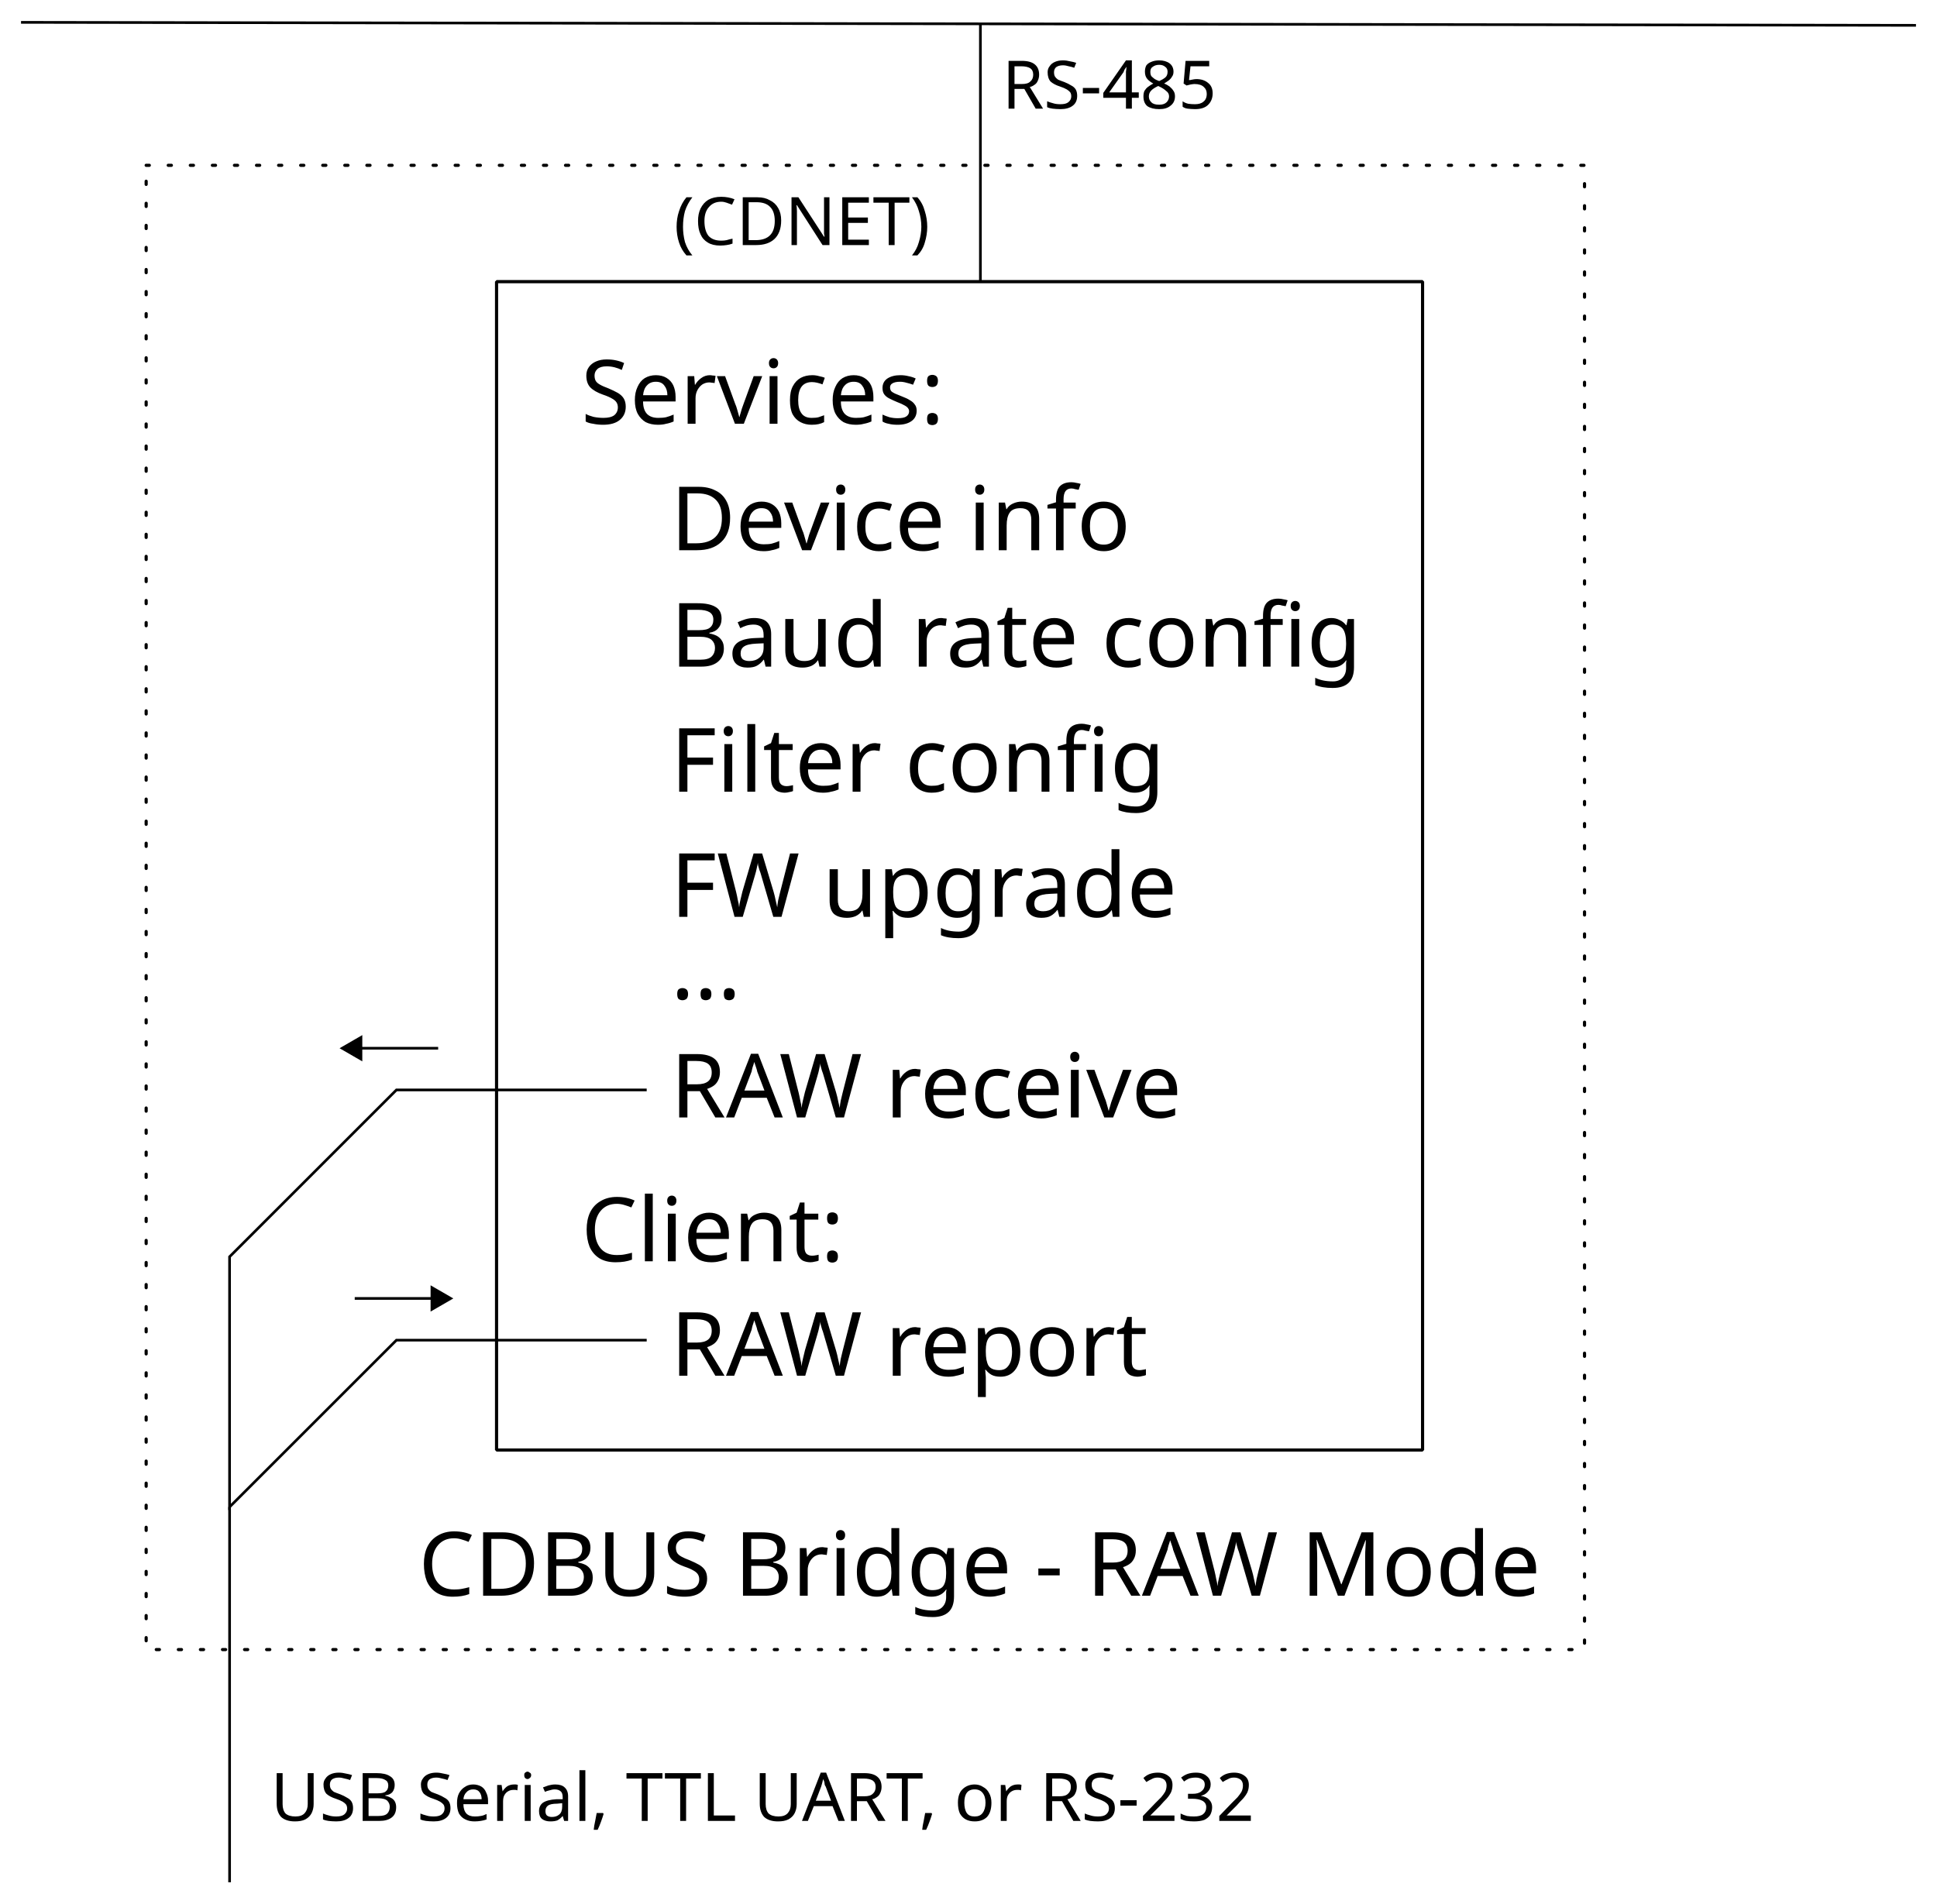
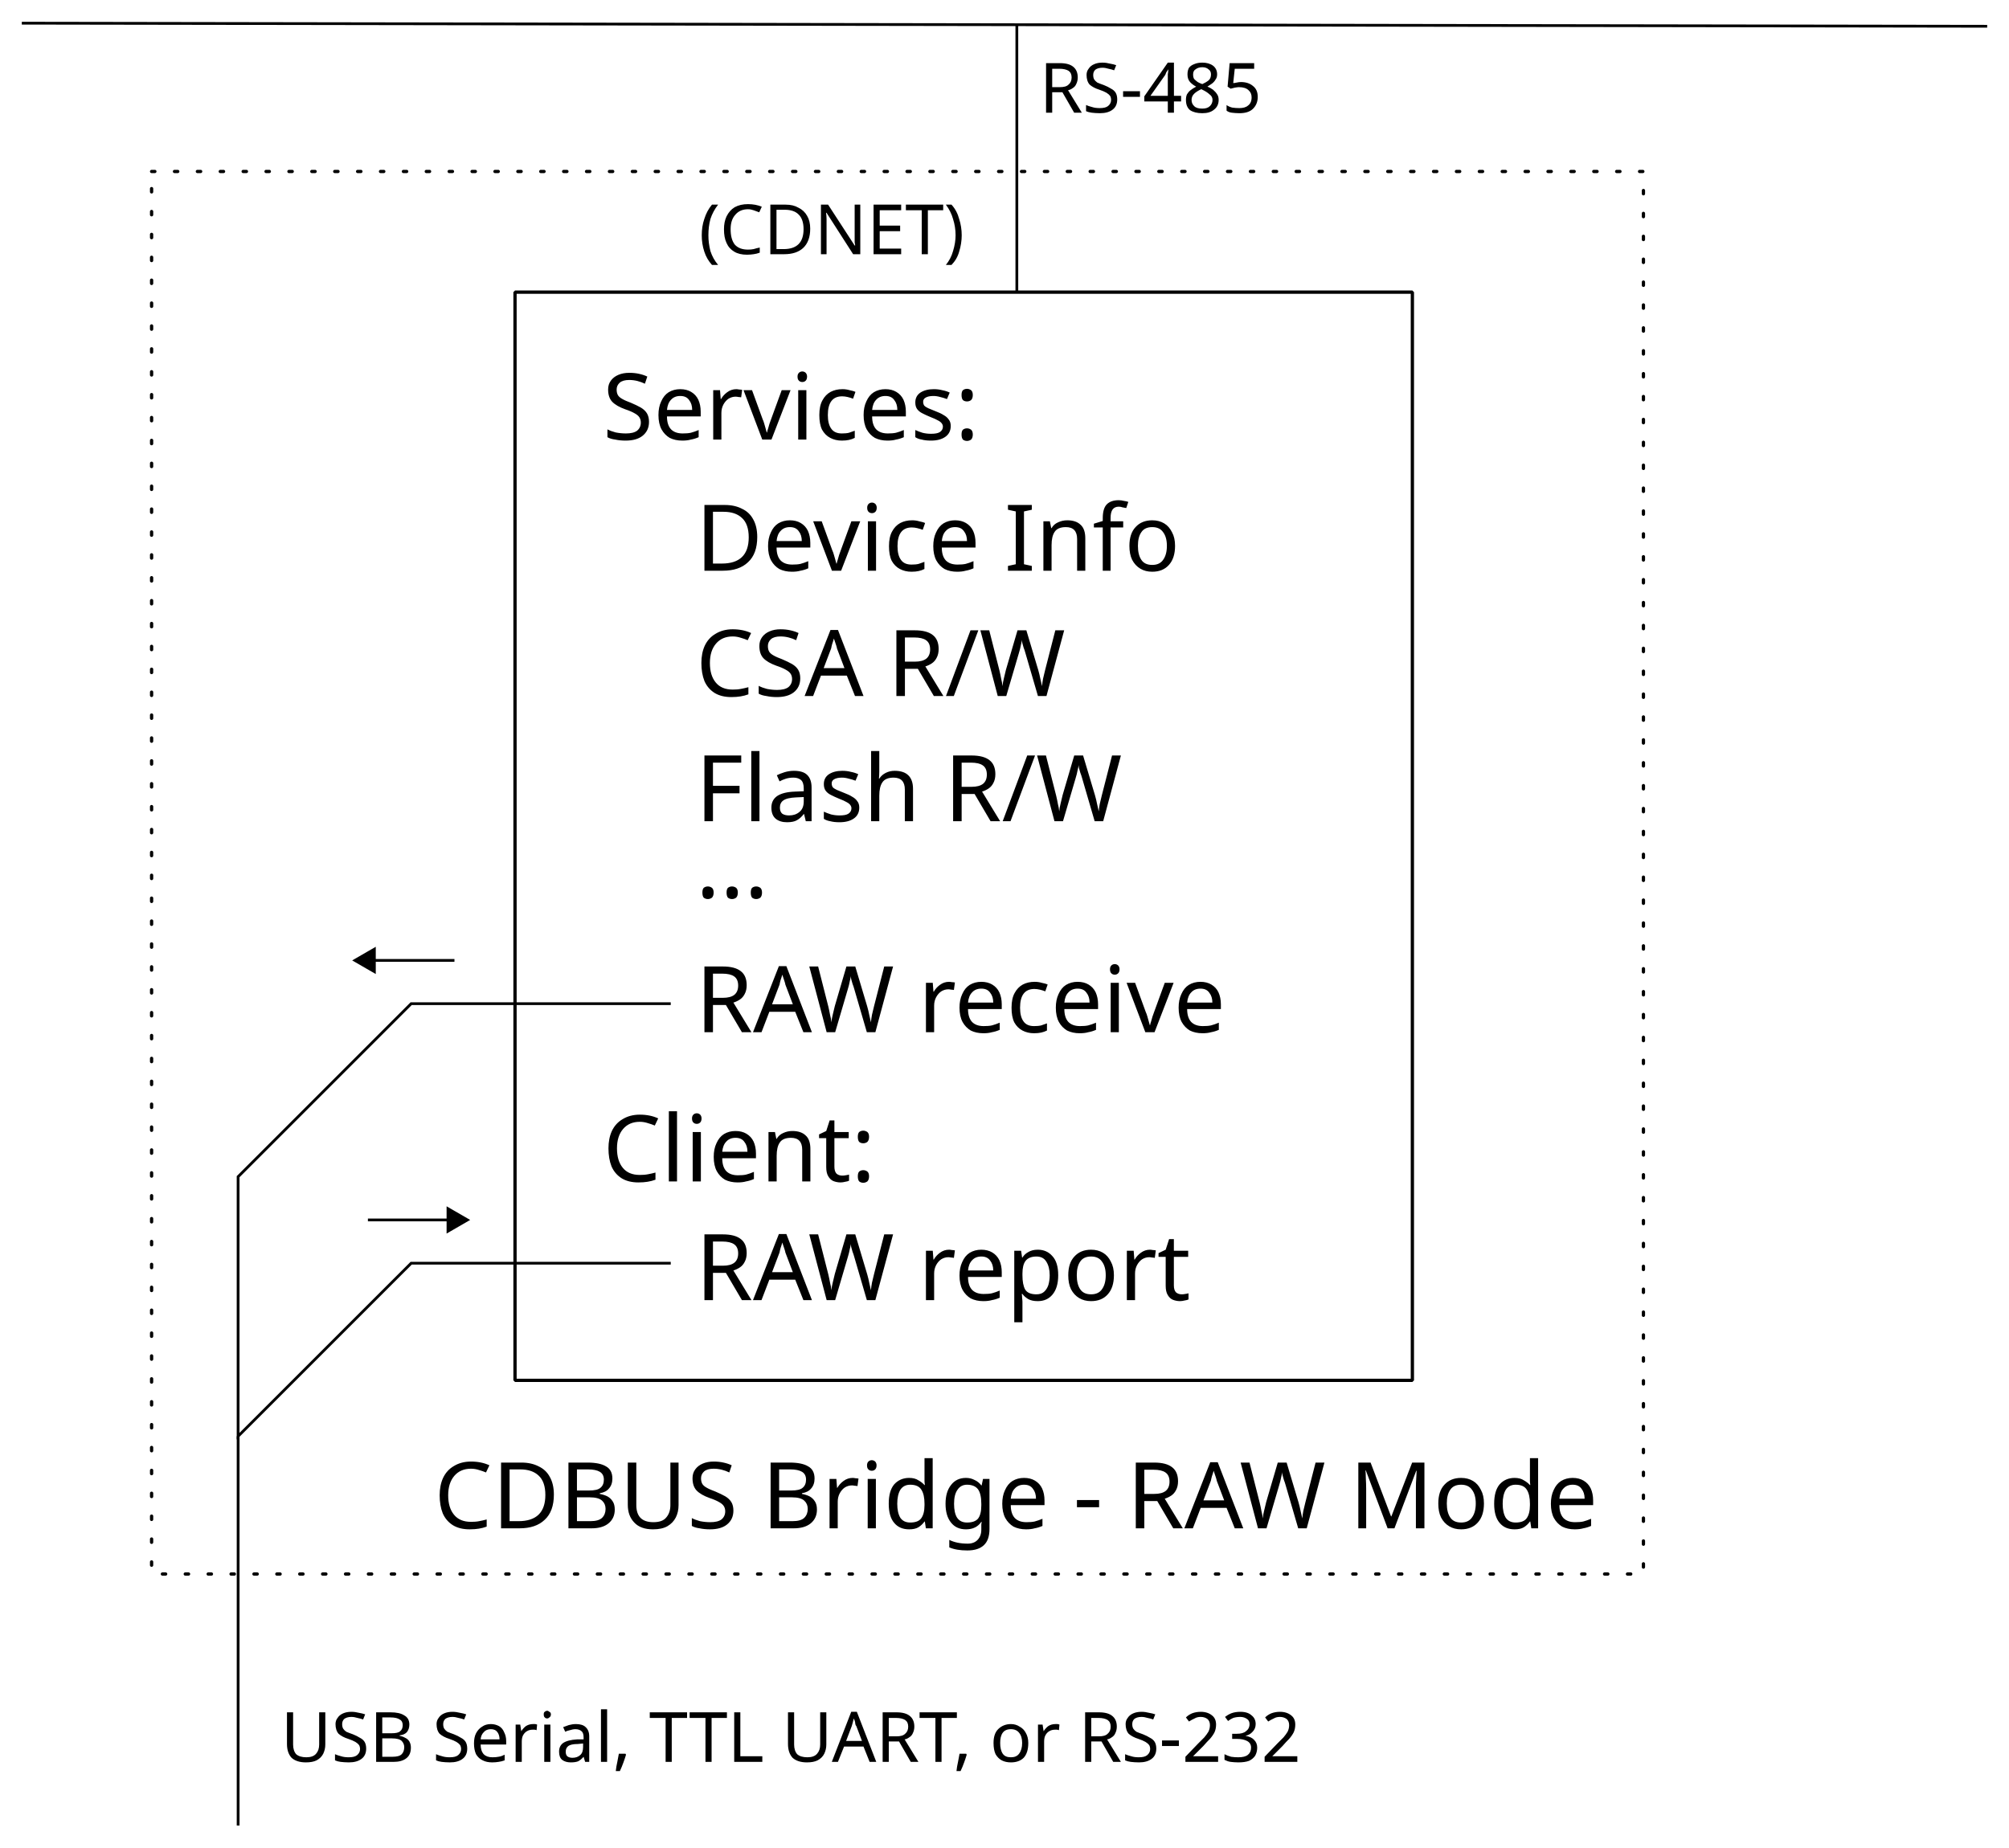
- <svg xmlns="http://www.w3.org/2000/svg" width="92.148mm" height="90.567mm" viewBox="0 0 92.148 90.567" version="1.1" id="svg8">
+ <svg xmlns="http://www.w3.org/2000/svg" id="svg8" version="1.1" viewBox="0 0 92.148 84.746" height="84.746mm" width="92.148mm">
  <defs id="defs2">
-     <marker style="overflow:visible" id="marker1465" refX="0" refY="0" orient="auto">
-       <path transform="scale(0.8)" style="fill:#000000;fill-opacity:1;fill-rule:evenodd;stroke:#000000;stroke-width:1pt;stroke-opacity:1" d="M 5.77,0 -2.88,5 V -5 Z" id="path1463" />
+     <marker orient="auto" refY="0" refX="0" id="marker1465" style="overflow:visible">
+       <path id="path1463" d="M 5.77,0 -2.88,5 V -5 Z" style="fill:#000000;fill-opacity:1;fill-rule:evenodd;stroke:#000000;stroke-width:1pt;stroke-opacity:1" transform="scale(0.8)" />
    </marker>
-     <marker orient="auto" refY="0" refX="0" id="TriangleInL" style="overflow:visible">
-       <path id="path1699" d="M 5.77,0 -2.88,5 V -5 Z" style="fill:#000000;fill-opacity:1;fill-rule:evenodd;stroke:#000000;stroke-width:1pt;stroke-opacity:1" transform="scale(-0.8)" />
+     <marker style="overflow:visible" id="TriangleInL" refX="0" refY="0" orient="auto">
+       <path transform="scale(-0.8)" style="fill:#000000;fill-opacity:1;fill-rule:evenodd;stroke:#000000;stroke-width:1pt;stroke-opacity:1" d="M 5.77,0 -2.88,5 V -5 Z" id="path1699" />
    </marker>
-     <marker orient="auto" refY="0" refX="0" id="Arrow1Mend" style="overflow:visible">
-       <path id="path1575" d="M 0,0 5,-5 -12.5,0 5,5 Z" style="fill:#000000;fill-opacity:1;fill-rule:evenodd;stroke:#000000;stroke-width:1pt;stroke-opacity:1" transform="matrix(-0.4,0,0,-0.4,-4,0)" />
+     <marker style="overflow:visible" id="Arrow1Mend" refX="0" refY="0" orient="auto">
+       <path transform="matrix(-0.4,0,0,-0.4,-4,0)" style="fill:#000000;fill-opacity:1;fill-rule:evenodd;stroke:#000000;stroke-width:1pt;stroke-opacity:1" d="M 0,0 5,-5 -12.5,0 5,5 Z" id="path1575" />
    </marker>
-     <marker orient="auto" refY="0" refX="0" id="Arrow1Mstart" style="overflow:visible">
-       <path id="path1572" d="M 0,0 5,-5 -12.5,0 5,5 Z" style="fill:#000000;fill-opacity:1;fill-rule:evenodd;stroke:#000000;stroke-width:1pt;stroke-opacity:1" transform="matrix(0.4,0,0,0.4,4,0)" />
+     <marker style="overflow:visible" id="Arrow1Mstart" refX="0" refY="0" orient="auto">
+       <path transform="matrix(0.4,0,0,0.4,4,0)" style="fill:#000000;fill-opacity:1;fill-rule:evenodd;stroke:#000000;stroke-width:1pt;stroke-opacity:1" d="M 0,0 5,-5 -12.5,0 5,5 Z" id="path1572" />
    </marker>
-     <marker orient="auto" refY="0" refX="0" id="TriangleInL-8" style="overflow:visible">
-       <path id="path1699-1" d="M 5.77,0 -2.88,5 V -5 Z" style="fill:#000000;fill-opacity:1;fill-rule:evenodd;stroke:#000000;stroke-width:1pt;stroke-opacity:1" transform="scale(-0.8)" />
+     <marker style="overflow:visible" id="TriangleInL-8" refX="0" refY="0" orient="auto">
+       <path transform="scale(-0.8)" style="fill:#000000;fill-opacity:1;fill-rule:evenodd;stroke:#000000;stroke-width:1pt;stroke-opacity:1" d="M 5.77,0 -2.88,5 V -5 Z" id="path1699-1" />
    </marker>
-     <marker orient="auto" refY="0" refX="0" id="TriangleOutL-0" style="overflow:visible">
-       <path id="path1708-3" d="M 5.77,0 -2.88,5 V -5 Z" style="fill:#000000;fill-opacity:1;fill-rule:evenodd;stroke:#000000;stroke-width:1pt;stroke-opacity:1" transform="scale(0.8)" />
+     <marker style="overflow:visible" id="TriangleOutL-0" refX="0" refY="0" orient="auto">
+       <path transform="scale(0.8)" style="fill:#000000;fill-opacity:1;fill-rule:evenodd;stroke:#000000;stroke-width:1pt;stroke-opacity:1" d="M 5.77,0 -2.88,5 V -5 Z" id="path1708-3" />
    </marker>
-     <marker orient="auto" refY="0" refX="0" id="TriangleInL-4" style="overflow:visible">
-       <path id="path1699-4" d="M 5.77,0 -2.88,5 V -5 Z" style="fill:#000000;fill-opacity:1;fill-rule:evenodd;stroke:#000000;stroke-width:1pt;stroke-opacity:1" transform="scale(-0.8)" />
+     <marker style="overflow:visible" id="TriangleInL-4" refX="0" refY="0" orient="auto">
+       <path transform="scale(-0.8)" style="fill:#000000;fill-opacity:1;fill-rule:evenodd;stroke:#000000;stroke-width:1pt;stroke-opacity:1" d="M 5.77,0 -2.88,5 V -5 Z" id="path1699-4" />
    </marker>
-     <marker orient="auto" refY="0" refX="0" id="TriangleOutL-4" style="overflow:visible">
-       <path id="path1708-4" d="M 5.77,0 -2.88,5 V -5 Z" style="fill:#000000;fill-opacity:1;fill-rule:evenodd;stroke:#000000;stroke-width:1pt;stroke-opacity:1" transform="scale(0.8)" />
+     <marker style="overflow:visible" id="TriangleOutL-4" refX="0" refY="0" orient="auto">
+       <path transform="scale(0.8)" style="fill:#000000;fill-opacity:1;fill-rule:evenodd;stroke:#000000;stroke-width:1pt;stroke-opacity:1" d="M 5.77,0 -2.88,5 V -5 Z" id="path1708-4" />
    </marker>
-     <marker orient="auto" refY="0" refX="0" id="TriangleInL-1" style="overflow:visible">
-       <path id="path1699-7" d="M 5.77,0 -2.88,5 V -5 Z" style="fill:#000000;fill-opacity:1;fill-rule:evenodd;stroke:#000000;stroke-width:1pt;stroke-opacity:1" transform="scale(-0.8)" />
+     <marker style="overflow:visible" id="TriangleInL-1" refX="0" refY="0" orient="auto">
+       <path transform="scale(-0.8)" style="fill:#000000;fill-opacity:1;fill-rule:evenodd;stroke:#000000;stroke-width:1pt;stroke-opacity:1" d="M 5.77,0 -2.88,5 V -5 Z" id="path1699-7" />
    </marker>
-     <marker orient="auto" refY="0" refX="0" id="TriangleOutL-5" style="overflow:visible">
-       <path id="path1708-9" d="M 5.77,0 -2.88,5 V -5 Z" style="fill:#000000;fill-opacity:1;fill-rule:evenodd;stroke:#000000;stroke-width:1pt;stroke-opacity:1" transform="scale(0.8)" />
+     <marker style="overflow:visible" id="TriangleOutL-5" refX="0" refY="0" orient="auto">
+       <path transform="scale(0.8)" style="fill:#000000;fill-opacity:1;fill-rule:evenodd;stroke:#000000;stroke-width:1pt;stroke-opacity:1" d="M 5.77,0 -2.88,5 V -5 Z" id="path1708-9" />
    </marker>
-     <marker orient="auto" refY="0" refX="0" id="TriangleInL-2" style="overflow:visible">
-       <path id="path1699-17" d="M 5.77,0 -2.88,5 V -5 Z" style="fill:#000000;fill-opacity:1;fill-rule:evenodd;stroke:#000000;stroke-width:1pt;stroke-opacity:1" transform="scale(-0.8)" />
+     <marker style="overflow:visible" id="TriangleInL-2" refX="0" refY="0" orient="auto">
+       <path transform="scale(-0.8)" style="fill:#000000;fill-opacity:1;fill-rule:evenodd;stroke:#000000;stroke-width:1pt;stroke-opacity:1" d="M 5.77,0 -2.88,5 V -5 Z" id="path1699-17" />
    </marker>
-     <marker orient="auto" refY="0" refX="0" id="TriangleOutL-8" style="overflow:visible">
-       <path id="path1708-5" d="M 5.77,0 -2.88,5 V -5 Z" style="fill:#000000;fill-opacity:1;fill-rule:evenodd;stroke:#000000;stroke-width:1pt;stroke-opacity:1" transform="scale(0.8)" />
+     <marker style="overflow:visible" id="TriangleOutL-8" refX="0" refY="0" orient="auto">
+       <path transform="scale(0.8)" style="fill:#000000;fill-opacity:1;fill-rule:evenodd;stroke:#000000;stroke-width:1pt;stroke-opacity:1" d="M 5.77,0 -2.88,5 V -5 Z" id="path1708-5" />
    </marker>
-     <marker orient="auto" refY="0" refX="0" id="TriangleInL-2-0" style="overflow:visible">
-       <path id="path1699-17-8" d="M 5.77,0 -2.88,5 V -5 Z" style="fill:#000000;fill-opacity:1;fill-rule:evenodd;stroke:#000000;stroke-width:1pt;stroke-opacity:1" transform="scale(-0.8)" />
+     <marker style="overflow:visible" id="TriangleInL-2-0" refX="0" refY="0" orient="auto">
+       <path transform="scale(-0.8)" style="fill:#000000;fill-opacity:1;fill-rule:evenodd;stroke:#000000;stroke-width:1pt;stroke-opacity:1" d="M 5.77,0 -2.88,5 V -5 Z" id="path1699-17-8" />
    </marker>
-     <marker orient="auto" refY="0" refX="0" id="TriangleOutL-8-5" style="overflow:visible">
-       <path id="path1708-5-0" d="M 5.77,0 -2.88,5 V -5 Z" style="fill:#000000;fill-opacity:1;fill-rule:evenodd;stroke:#000000;stroke-width:1pt;stroke-opacity:1" transform="scale(0.8)" />
+     <marker style="overflow:visible" id="TriangleOutL-8-5" refX="0" refY="0" orient="auto">
+       <path transform="scale(0.8)" style="fill:#000000;fill-opacity:1;fill-rule:evenodd;stroke:#000000;stroke-width:1pt;stroke-opacity:1" d="M 5.77,0 -2.88,5 V -5 Z" id="path1708-5-0" />
    </marker>
-     <marker orient="auto" refY="0" refX="0" id="TriangleInL-1-6" style="overflow:visible">
-       <path id="path1699-7-4" d="M 5.77,0 -2.88,5 V -5 Z" style="fill:#000000;fill-opacity:1;fill-rule:evenodd;stroke:#000000;stroke-width:1pt;stroke-opacity:1" transform="scale(-0.8)" />
+     <marker style="overflow:visible" id="TriangleInL-1-6" refX="0" refY="0" orient="auto">
+       <path transform="scale(-0.8)" style="fill:#000000;fill-opacity:1;fill-rule:evenodd;stroke:#000000;stroke-width:1pt;stroke-opacity:1" d="M 5.77,0 -2.88,5 V -5 Z" id="path1699-7-4" />
    </marker>
-     <marker orient="auto" refY="0" refX="0" id="TriangleOutL-5-6" style="overflow:visible">
-       <path id="path1708-9-2" d="M 5.77,0 -2.88,5 V -5 Z" style="fill:#000000;fill-opacity:1;fill-rule:evenodd;stroke:#000000;stroke-width:1pt;stroke-opacity:1" transform="scale(0.8)" />
+     <marker style="overflow:visible" id="TriangleOutL-5-6" refX="0" refY="0" orient="auto">
+       <path transform="scale(0.8)" style="fill:#000000;fill-opacity:1;fill-rule:evenodd;stroke:#000000;stroke-width:1pt;stroke-opacity:1" d="M 5.77,0 -2.88,5 V -5 Z" id="path1708-9-2" />
    </marker>
-     <marker orient="auto" refY="0" refX="0" id="TriangleInL-5" style="overflow:visible">
-       <path id="path1699-8" d="M 5.77,0 -2.88,5 V -5 Z" style="fill:#000000;fill-opacity:1;fill-rule:evenodd;stroke:#000000;stroke-width:1pt;stroke-opacity:1" transform="scale(-0.8)" />
+     <marker style="overflow:visible" id="TriangleInL-5" refX="0" refY="0" orient="auto">
+       <path transform="scale(-0.8)" style="fill:#000000;fill-opacity:1;fill-rule:evenodd;stroke:#000000;stroke-width:1pt;stroke-opacity:1" d="M 5.77,0 -2.88,5 V -5 Z" id="path1699-8" />
    </marker>
-     <marker orient="auto" refY="0" refX="0" id="TriangleOutL-6" style="overflow:visible">
-       <path id="path1708-2" d="M 5.77,0 -2.88,5 V -5 Z" style="fill:#000000;fill-opacity:1;fill-rule:evenodd;stroke:#000000;stroke-width:1pt;stroke-opacity:1" transform="scale(0.8)" />
+     <marker style="overflow:visible" id="TriangleOutL-6" refX="0" refY="0" orient="auto">
+       <path transform="scale(0.8)" style="fill:#000000;fill-opacity:1;fill-rule:evenodd;stroke:#000000;stroke-width:1pt;stroke-opacity:1" d="M 5.77,0 -2.88,5 V -5 Z" id="path1708-2" />
    </marker>
-     <marker orient="auto" refY="0" refX="0" id="TriangleInL-5-3" style="overflow:visible">
-       <path id="path1699-8-9" d="M 5.77,0 -2.88,5 V -5 Z" style="fill:#000000;fill-opacity:1;fill-rule:evenodd;stroke:#000000;stroke-width:1pt;stroke-opacity:1" transform="scale(-0.8)" />
+     <marker style="overflow:visible" id="TriangleInL-5-3" refX="0" refY="0" orient="auto">
+       <path transform="scale(-0.8)" style="fill:#000000;fill-opacity:1;fill-rule:evenodd;stroke:#000000;stroke-width:1pt;stroke-opacity:1" d="M 5.77,0 -2.88,5 V -5 Z" id="path1699-8-9" />
    </marker>
-     <marker orient="auto" refY="0" refX="0" id="TriangleOutL-6-1" style="overflow:visible">
-       <path id="path1708-2-9" d="M 5.77,0 -2.88,5 V -5 Z" style="fill:#000000;fill-opacity:1;fill-rule:evenodd;stroke:#000000;stroke-width:1pt;stroke-opacity:1" transform="scale(0.8)" />
+     <marker style="overflow:visible" id="TriangleOutL-6-1" refX="0" refY="0" orient="auto">
+       <path transform="scale(0.8)" style="fill:#000000;fill-opacity:1;fill-rule:evenodd;stroke:#000000;stroke-width:1pt;stroke-opacity:1" d="M 5.77,0 -2.88,5 V -5 Z" id="path1708-2-9" />
    </marker>
-     <marker orient="auto" refY="0" refX="0" id="TriangleInL-5-9" style="overflow:visible">
-       <path id="path1699-8-3" d="M 5.77,0 -2.88,5 V -5 Z" style="fill:#000000;fill-opacity:1;fill-rule:evenodd;stroke:#000000;stroke-width:1pt;stroke-opacity:1" transform="scale(-0.8)" />
+     <marker style="overflow:visible" id="TriangleInL-5-9" refX="0" refY="0" orient="auto">
+       <path transform="scale(-0.8)" style="fill:#000000;fill-opacity:1;fill-rule:evenodd;stroke:#000000;stroke-width:1pt;stroke-opacity:1" d="M 5.77,0 -2.88,5 V -5 Z" id="path1699-8-3" />
    </marker>
-     <marker orient="auto" refY="0" refX="0" id="TriangleOutL-6-3" style="overflow:visible">
-       <path id="path1708-2-8" d="M 5.77,0 -2.88,5 V -5 Z" style="fill:#000000;fill-opacity:1;fill-rule:evenodd;stroke:#000000;stroke-width:1pt;stroke-opacity:1" transform="scale(0.8)" />
+     <marker style="overflow:visible" id="TriangleOutL-6-3" refX="0" refY="0" orient="auto">
+       <path transform="scale(0.8)" style="fill:#000000;fill-opacity:1;fill-rule:evenodd;stroke:#000000;stroke-width:1pt;stroke-opacity:1" d="M 5.77,0 -2.88,5 V -5 Z" id="path1708-2-8" />
    </marker>
-     <marker orient="auto" refY="0" refX="0" id="TriangleInL-5-0" style="overflow:visible">
-       <path id="path1699-8-0" d="M 5.77,0 -2.88,5 V -5 Z" style="fill:#000000;fill-opacity:1;fill-rule:evenodd;stroke:#000000;stroke-width:1pt;stroke-opacity:1" transform="scale(-0.8)" />
+     <marker style="overflow:visible" id="TriangleInL-5-0" refX="0" refY="0" orient="auto">
+       <path transform="scale(-0.8)" style="fill:#000000;fill-opacity:1;fill-rule:evenodd;stroke:#000000;stroke-width:1pt;stroke-opacity:1" d="M 5.77,0 -2.88,5 V -5 Z" id="path1699-8-0" />
    </marker>
-     <marker orient="auto" refY="0" refX="0" id="TriangleOutL-6-4" style="overflow:visible">
-       <path id="path1708-2-6" d="M 5.77,0 -2.88,5 V -5 Z" style="fill:#000000;fill-opacity:1;fill-rule:evenodd;stroke:#000000;stroke-width:1pt;stroke-opacity:1" transform="scale(0.8)" />
+     <marker style="overflow:visible" id="TriangleOutL-6-4" refX="0" refY="0" orient="auto">
+       <path transform="scale(0.8)" style="fill:#000000;fill-opacity:1;fill-rule:evenodd;stroke:#000000;stroke-width:1pt;stroke-opacity:1" d="M 5.77,0 -2.88,5 V -5 Z" id="path1708-2-6" />
    </marker>
-     <marker orient="auto" refY="0" refX="0" id="TriangleInL-5-8" style="overflow:visible">
-       <path id="path1699-8-7" d="M 5.77,0 -2.88,5 V -5 Z" style="fill:#000000;fill-opacity:1;fill-rule:evenodd;stroke:#000000;stroke-width:1pt;stroke-opacity:1" transform="scale(-0.8)" />
+     <marker style="overflow:visible" id="TriangleInL-5-8" refX="0" refY="0" orient="auto">
+       <path transform="scale(-0.8)" style="fill:#000000;fill-opacity:1;fill-rule:evenodd;stroke:#000000;stroke-width:1pt;stroke-opacity:1" d="M 5.77,0 -2.88,5 V -5 Z" id="path1699-8-7" />
    </marker>
-     <marker orient="auto" refY="0" refX="0" id="TriangleOutL-6-2" style="overflow:visible">
-       <path id="path1708-2-82" d="M 5.77,0 -2.88,5 V -5 Z" style="fill:#000000;fill-opacity:1;fill-rule:evenodd;stroke:#000000;stroke-width:1pt;stroke-opacity:1" transform="scale(0.8)" />
+     <marker style="overflow:visible" id="TriangleOutL-6-2" refX="0" refY="0" orient="auto">
+       <path transform="scale(0.8)" style="fill:#000000;fill-opacity:1;fill-rule:evenodd;stroke:#000000;stroke-width:1pt;stroke-opacity:1" d="M 5.77,0 -2.88,5 V -5 Z" id="path1708-2-82" />
    </marker>
  </defs>
-   <g id="layer1" transform="translate(-136.1107,-53.65489)">
-     <path style="opacity:1;vector-effect:none;fill:none;fill-opacity:1;fill-rule:evenodd;stroke:#000000;stroke-width:0.127;stroke-linecap:butt;stroke-linejoin:miter;stroke-miterlimit:4;stroke-dasharray:none;stroke-dashoffset:0;stroke-opacity:1" d="M 147.033,143.222 V 125.362" id="path1313" />
-     <text xml:space="preserve" style="font-style:normal;font-weight:normal;font-size:4.233px;line-height:125%;font-family:Sans;letter-spacing:0px;word-spacing:0px;fill:#000000;fill-opacity:1;stroke:none;stroke-width:0.397px;stroke-linecap:butt;stroke-linejoin:miter;stroke-opacity:1" x="156.011" y="129.583" id="text846-6-1">
-       <tspan x="156.011" y="129.583" style="stroke-width:0.397px" id="tspan1265">CDBUS Bridge - RAW Mode</tspan>
+   <g transform="translate(-136.1107,-53.65489)" id="layer1">
+     <path id="path1313" d="M 147.033,137.401 V 119.541" style="opacity:1;vector-effect:none;fill:none;fill-opacity:1;fill-rule:evenodd;stroke:#000000;stroke-width:0.127;stroke-linecap:butt;stroke-linejoin:miter;stroke-miterlimit:4;stroke-dasharray:none;stroke-dashoffset:0;stroke-opacity:1" />
+     <text id="text846-6-1" y="123.762" x="156.011" style="font-style:normal;font-weight:normal;font-size:4.233px;line-height:125%;font-family:Sans;letter-spacing:0px;word-spacing:0px;fill:#000000;fill-opacity:1;stroke:none;stroke-width:0.397px;stroke-linecap:butt;stroke-linejoin:miter;stroke-opacity:1" xml:space="preserve">
+       <tspan id="tspan1265" style="stroke-width:0.397px" y="123.762" x="156.011">CDBUS Bridge - RAW Mode</tspan>
    </text>
-     <rect style="opacity:1;fill:none;fill-opacity:1;fill-rule:nonzero;stroke:#000000;stroke-width:0.15;stroke-linecap:round;stroke-linejoin:bevel;stroke-miterlimit:4;stroke-dasharray:0.15, 0.9;stroke-dashoffset:0;stroke-opacity:1;paint-order:normal" id="rect842-7" width="68.427" height="70.627" x="143.064" y="61.521" />
-     <g id="g4188" transform="matrix(1.5,0,0,1.5,102.2697,27.14475)">
-       <text id="text4175" y="75.434" x="31.148" style="font-style:normal;font-weight:normal;font-size:2.822px;line-height:125%;font-family:Sans;letter-spacing:0px;word-spacing:0px;fill:#000000;fill-opacity:1;stroke:none;stroke-width:0.265px;stroke-linecap:butt;stroke-linejoin:miter;stroke-opacity:1" xml:space="preserve">
-         <tspan style="font-size:2.117px;stroke-width:0.265px" y="75.434" x="31.148" id="tspan4173">USB Serial, TTL UART, or RS-232</tspan>
+     <rect y="61.521" x="143.064" height="64.341" width="68.427" id="rect842-7" style="opacity:1;fill:none;fill-opacity:1;fill-rule:nonzero;stroke:#000000;stroke-width:0.15;stroke-linecap:round;stroke-linejoin:bevel;stroke-miterlimit:4;stroke-dasharray:0.15, 0.9;stroke-dashoffset:0;stroke-opacity:1;paint-order:normal" />
+     <g transform="matrix(1.5,0,0,1.5,102.2697,21.32391)" id="g4188">
+       <text xml:space="preserve" style="font-style:normal;font-weight:normal;font-size:2.822px;line-height:125%;font-family:Sans;letter-spacing:0px;word-spacing:0px;fill:#000000;fill-opacity:1;stroke:none;stroke-width:0.265px;stroke-linecap:butt;stroke-linejoin:miter;stroke-opacity:1" x="31.148" y="75.434" id="text4175">
+         <tspan id="tspan4173" x="31.148" y="75.434" style="font-size:2.117px;stroke-width:0.265px">USB Serial, TTL UART, or RS-232</tspan>
      </text>
    </g>
-     <rect style="opacity:1;fill:none;fill-opacity:1;fill-rule:nonzero;stroke:#000000;stroke-width:0.15;stroke-linecap:round;stroke-linejoin:bevel;stroke-miterlimit:4;stroke-dasharray:none;stroke-dashoffset:0;stroke-opacity:1;paint-order:normal" id="rect842-7-8-6" width="44.053" height="55.595" x="159.733" y="67.057" />
-     <text xml:space="preserve" style="font-style:normal;font-weight:normal;font-size:4.233px;line-height:125%;font-family:Sans;letter-spacing:0px;word-spacing:0px;fill:#000000;fill-opacity:1;stroke:none;stroke-width:0.397px;stroke-linecap:butt;stroke-linejoin:miter;stroke-opacity:1" x="163.755" y="73.821" id="text846-6-5-2-8">
-       <tspan id="tspan844-5-4-5-8" x="163.755" y="73.821" style="stroke-width:0.397px">Services:</tspan>
+     <rect y="67.057" x="159.733" height="49.921" width="41.16" id="rect842-7-8-6" style="opacity:1;fill:none;fill-opacity:1;fill-rule:nonzero;stroke:#000000;stroke-width:0.15;stroke-linecap:round;stroke-linejoin:bevel;stroke-miterlimit:4;stroke-dasharray:none;stroke-dashoffset:0;stroke-opacity:1;paint-order:normal" />
+     <text id="text846-6-5-2-8" y="73.821" x="163.755" style="font-style:normal;font-weight:normal;font-size:4.233px;line-height:125%;font-family:Sans;letter-spacing:0px;word-spacing:0px;fill:#000000;fill-opacity:1;stroke:none;stroke-width:0.397px;stroke-linecap:butt;stroke-linejoin:miter;stroke-opacity:1" xml:space="preserve">
+       <tspan style="stroke-width:0.397px" y="73.821" x="163.755" id="tspan844-5-4-5-8">Services:</tspan>
    </text>
-     <text xml:space="preserve" style="font-style:normal;font-weight:normal;font-size:4.233px;line-height:125%;font-family:Sans;letter-spacing:0px;word-spacing:0px;fill:#000000;fill-opacity:1;stroke:none;stroke-width:0.397px;stroke-linecap:butt;stroke-linejoin:miter;stroke-opacity:1" x="168.016" y="79.839" id="text846-6-5-2-8-4">
-       <tspan id="tspan844-5-4-5-8-3" x="168.016" y="79.839" style="stroke-width:0.397px">Device info</tspan>
+     <text id="text846-6-5-2-8-4" y="79.839" x="168.016" style="font-style:normal;font-weight:normal;font-size:4.233px;line-height:125%;font-family:Sans;letter-spacing:0px;word-spacing:0px;fill:#000000;fill-opacity:1;stroke:none;stroke-width:0.397px;stroke-linecap:butt;stroke-linejoin:miter;stroke-opacity:1" xml:space="preserve">
+       <tspan style="stroke-width:0.397px" y="79.839" x="168.016" id="tspan844-5-4-5-8-3">Device Info</tspan>
    </text>
-     <text xml:space="preserve" style="font-style:normal;font-weight:normal;font-size:4.233px;line-height:125%;font-family:Sans;letter-spacing:0px;word-spacing:0px;fill:#000000;fill-opacity:1;stroke:none;stroke-width:0.397px;stroke-linecap:butt;stroke-linejoin:miter;stroke-opacity:1" x="168.016" y="85.375" id="text846-6-5-2-8-4-1">
-       <tspan id="tspan844-5-4-5-8-3-4" x="168.016" y="85.375" style="stroke-width:0.397px">Baud rate config</tspan>
+     <text id="text846-6-5-2-8-4-1" y="85.584" x="168.016" style="font-style:normal;font-weight:normal;font-size:4.233px;line-height:125%;font-family:Sans;letter-spacing:0px;word-spacing:0px;fill:#000000;fill-opacity:1;stroke:none;stroke-width:0.397px;stroke-linecap:butt;stroke-linejoin:miter;stroke-opacity:1" xml:space="preserve">
+       <tspan style="stroke-width:0.397px" y="85.584" x="168.016" id="tspan844-5-4-5-8-3-4">CSA R/W</tspan>
    </text>
-     <text xml:space="preserve" style="font-style:normal;font-weight:normal;font-size:4.233px;line-height:125%;font-family:Sans;letter-spacing:0px;word-spacing:0px;fill:#000000;fill-opacity:1;stroke:none;stroke-width:0.397px;stroke-linecap:butt;stroke-linejoin:miter;stroke-opacity:1" x="168.016" y="91.329" id="text846-6-5-2-8-4-1-9">
-       <tspan id="tspan844-5-4-5-8-3-4-2" x="168.016" y="91.329" style="stroke-width:0.397px">Filter config</tspan>
+     <text id="text846-6-5-2-8-4-1-9" y="91.329" x="168.016" style="font-style:normal;font-weight:normal;font-size:4.233px;line-height:125%;font-family:Sans;letter-spacing:0px;word-spacing:0px;fill:#000000;fill-opacity:1;stroke:none;stroke-width:0.397px;stroke-linecap:butt;stroke-linejoin:miter;stroke-opacity:1" xml:space="preserve">
+       <tspan style="stroke-width:0.397px" y="91.329" x="168.016" id="tspan844-5-4-5-8-3-4-2">Flash R/W</tspan>
    </text>
-     <text xml:space="preserve" style="font-style:normal;font-weight:normal;font-size:4.233px;line-height:125%;font-family:Sans;letter-spacing:0px;word-spacing:0px;fill:#000000;fill-opacity:1;stroke:none;stroke-width:0.397px;stroke-linecap:butt;stroke-linejoin:miter;stroke-opacity:1" x="168.016" y="97.282" id="text846-6-5-2-8-4-1-9-0">
-       <tspan id="tspan844-5-4-5-8-3-4-2-6" x="168.016" y="97.282" style="stroke-width:0.397px">FW upgrade</tspan>
-     </text>
-     <path style="opacity:1;vector-effect:none;fill:none;fill-opacity:1;fill-rule:evenodd;stroke:#000000;stroke-width:0.127;stroke-linecap:butt;stroke-linejoin:miter;stroke-miterlimit:4;stroke-dasharray:none;stroke-dashoffset:0;stroke-opacity:1;marker-end:url(#TriangleOutL-6-2)" d="m 156.955,103.534 h -3.969" id="path1441" />
-     <path style="opacity:1;vector-effect:none;fill:none;fill-opacity:1;fill-rule:evenodd;stroke:#000000;stroke-width:0.127;stroke-linecap:butt;stroke-linejoin:miter;stroke-miterlimit:4;stroke-dasharray:none;stroke-dashoffset:0;stroke-opacity:1;marker-end:url(#marker1465)" d="m 152.986,115.44 h 3.969" id="path1443" />
-     <path style="opacity:1;vector-effect:none;fill:none;fill-opacity:1;fill-rule:evenodd;stroke:#000000;stroke-width:0.127;stroke-linecap:butt;stroke-linejoin:miter;stroke-miterlimit:4;stroke-dasharray:none;stroke-dashoffset:0;stroke-opacity:1" d="m 137.111,54.718 90.147,0.142" id="path1851" />
-     <g id="g4188-6" transform="matrix(1.5,0,0,1.5,129.9214,-52.73784)">
-       <text id="text4175-6" y="74.375" x="35.91" style="font-style:normal;font-weight:normal;font-size:2.822px;line-height:125%;font-family:Sans;letter-spacing:0px;word-spacing:0px;fill:#000000;fill-opacity:1;stroke:none;stroke-width:0.265px;stroke-linecap:butt;stroke-linejoin:miter;stroke-opacity:1" xml:space="preserve">
-         <tspan style="font-size:2.117px;stroke-width:0.265px" y="74.375" x="35.91" id="tspan4173-4">RS-485</tspan>
+     <path id="path1441" d="m 156.955,97.713 h -3.969" style="opacity:1;vector-effect:none;fill:none;fill-opacity:1;fill-rule:evenodd;stroke:#000000;stroke-width:0.127;stroke-linecap:butt;stroke-linejoin:miter;stroke-miterlimit:4;stroke-dasharray:none;stroke-dashoffset:0;stroke-opacity:1;marker-end:url(#TriangleOutL-6-2)" />
+     <path id="path1443" d="m 152.986,109.619 h 3.969" style="opacity:1;vector-effect:none;fill:none;fill-opacity:1;fill-rule:evenodd;stroke:#000000;stroke-width:0.127;stroke-linecap:butt;stroke-linejoin:miter;stroke-miterlimit:4;stroke-dasharray:none;stroke-dashoffset:0;stroke-opacity:1;marker-end:url(#marker1465)" />
+     <path id="path1851" d="m 137.111,54.718 90.147,0.142" style="opacity:1;vector-effect:none;fill:none;fill-opacity:1;fill-rule:evenodd;stroke:#000000;stroke-width:0.127;stroke-linecap:butt;stroke-linejoin:miter;stroke-miterlimit:4;stroke-dasharray:none;stroke-dashoffset:0;stroke-opacity:1" />
+     <g transform="matrix(1.5,0,0,1.5,129.9214,-52.73784)" id="g4188-6">
+       <text xml:space="preserve" style="font-style:normal;font-weight:normal;font-size:2.822px;line-height:125%;font-family:Sans;letter-spacing:0px;word-spacing:0px;fill:#000000;fill-opacity:1;stroke:none;stroke-width:0.265px;stroke-linecap:butt;stroke-linejoin:miter;stroke-opacity:1" x="35.91" y="74.375" id="text4175-6">
+         <tspan id="tspan4173-4" x="35.91" y="74.375" style="font-size:2.117px;stroke-width:0.265px">RS-485</tspan>
      </text>
    </g>
-     <text xml:space="preserve" style="font-style:normal;font-weight:normal;font-size:4.233px;line-height:125%;font-family:Sans;letter-spacing:0px;word-spacing:0px;fill:#000000;fill-opacity:1;stroke:none;stroke-width:0.397px;stroke-linecap:butt;stroke-linejoin:miter;stroke-opacity:1" x="163.755" y="113.669" id="text846-6-5-2-8-45">
-       <tspan id="tspan844-5-4-5-8-0" x="163.755" y="113.669" style="stroke-width:0.397px">Client:</tspan>
+     <text id="text846-6-5-2-8-45" y="107.849" x="163.755" style="font-style:normal;font-weight:normal;font-size:4.233px;line-height:125%;font-family:Sans;letter-spacing:0px;word-spacing:0px;fill:#000000;fill-opacity:1;stroke:none;stroke-width:0.397px;stroke-linecap:butt;stroke-linejoin:miter;stroke-opacity:1" xml:space="preserve">
+       <tspan style="stroke-width:0.397px" y="107.849" x="163.755" id="tspan844-5-4-5-8-0">Client:</tspan>
    </text>
-     <text xml:space="preserve" style="font-style:normal;font-weight:normal;font-size:4.233px;line-height:125%;font-family:Sans;letter-spacing:0px;word-spacing:0px;fill:#000000;fill-opacity:1;stroke:none;stroke-width:0.397px;stroke-linecap:butt;stroke-linejoin:miter;stroke-opacity:1" x="168.016" y="119.119" id="text846-6-5-2-8-4-1-9-0-3">
-       <tspan id="tspan844-5-4-5-8-3-4-2-6-6" x="168.016" y="119.119" style="stroke-width:0.397px">RAW report</tspan>
+     <text id="text846-6-5-2-8-4-1-9-0-3" y="113.298" x="168.016" style="font-style:normal;font-weight:normal;font-size:4.233px;line-height:125%;font-family:Sans;letter-spacing:0px;word-spacing:0px;fill:#000000;fill-opacity:1;stroke:none;stroke-width:0.397px;stroke-linecap:butt;stroke-linejoin:miter;stroke-opacity:1" xml:space="preserve">
+       <tspan style="stroke-width:0.397px" y="113.298" x="168.016" id="tspan844-5-4-5-8-3-4-2-6-6">RAW report</tspan>
    </text>
-     <text xml:space="preserve" style="font-style:normal;font-weight:normal;font-size:4.233px;line-height:125%;font-family:Sans;letter-spacing:0px;word-spacing:0px;fill:#000000;fill-opacity:1;stroke:none;stroke-width:0.397px;stroke-linecap:butt;stroke-linejoin:miter;stroke-opacity:1" x="168.016" y="106.83" id="text846-6-5-2-8-4-1-9-0-1">
-       <tspan id="tspan844-5-4-5-8-3-4-2-6-0" x="168.016" y="106.83" style="stroke-width:0.397px">RAW receive</tspan>
+     <text id="text846-6-5-2-8-4-1-9-0-1" y="101.009" x="168.016" style="font-style:normal;font-weight:normal;font-size:4.233px;line-height:125%;font-family:Sans;letter-spacing:0px;word-spacing:0px;fill:#000000;fill-opacity:1;stroke:none;stroke-width:0.397px;stroke-linecap:butt;stroke-linejoin:miter;stroke-opacity:1" xml:space="preserve">
+       <tspan style="stroke-width:0.397px" y="101.009" x="168.016" id="tspan844-5-4-5-8-3-4-2-6-0">RAW receive</tspan>
    </text>
-     <path style="opacity:1;vector-effect:none;fill:none;fill-opacity:1;fill-rule:evenodd;stroke:#000000;stroke-width:0.127;stroke-linecap:butt;stroke-linejoin:miter;stroke-miterlimit:4;stroke-dasharray:none;stroke-dashoffset:0;stroke-opacity:1" d="m 166.876,117.425 h -11.906 l -7.938,7.937 V 113.456 l 7.938,-7.938 h 11.906" id="path1310" />
-     <path style="opacity:1;vector-effect:none;fill:none;fill-opacity:1;fill-rule:evenodd;stroke:#000000;stroke-width:0.127;stroke-linecap:butt;stroke-linejoin:miter;stroke-miterlimit:4;stroke-dasharray:none;stroke-dashoffset:0;stroke-opacity:1" d="M 182.751,54.79 V 67.077" id="path1918" />
-     <text xml:space="preserve" style="font-style:normal;font-weight:normal;font-size:4.233px;line-height:125%;font-family:Sans;letter-spacing:0px;word-spacing:0px;fill:#000000;fill-opacity:1;stroke:none;stroke-width:0.397px;stroke-linecap:butt;stroke-linejoin:miter;stroke-opacity:1" x="168.016" y="101.188" id="text846-6-5-2-8-4-1-9-0-36">
-       <tspan id="tspan844-5-4-5-8-3-4-2-6-1" x="168.016" y="101.188" style="stroke-width:0.397px">…</tspan>
+     <path id="path1310" d="m 166.876,111.604 h -11.906 l -7.938,7.937 v -11.906 l 7.938,-7.937 h 11.906" style="opacity:1;vector-effect:none;fill:none;fill-opacity:1;fill-rule:evenodd;stroke:#000000;stroke-width:0.127;stroke-linecap:butt;stroke-linejoin:miter;stroke-miterlimit:4;stroke-dasharray:none;stroke-dashoffset:0;stroke-opacity:1" />
+     <path id="path1918" d="M 182.751,54.79 V 67.077" style="opacity:1;vector-effect:none;fill:none;fill-opacity:1;fill-rule:evenodd;stroke:#000000;stroke-width:0.127;stroke-linecap:butt;stroke-linejoin:miter;stroke-miterlimit:4;stroke-dasharray:none;stroke-dashoffset:0;stroke-opacity:1" />
+     <text id="text846-6-5-2-8-4-1-9-0-36" y="94.838" x="168.016" style="font-style:normal;font-weight:normal;font-size:4.233px;line-height:125%;font-family:Sans;letter-spacing:0px;word-spacing:0px;fill:#000000;fill-opacity:1;stroke:none;stroke-width:0.397px;stroke-linecap:butt;stroke-linejoin:miter;stroke-opacity:1" xml:space="preserve">
+       <tspan style="stroke-width:0.397px" y="94.838" x="168.016" id="tspan844-5-4-5-8-3-4-2-6-1">…</tspan>
    </text>
-     <g id="g4188-6-0" transform="matrix(1.5,0,0,1.5,115.9039,-48.89467)">
-       <text id="text4175-6-6" y="76.139" x="34.852" style="font-style:normal;font-weight:normal;font-size:2.822px;line-height:125%;font-family:Sans;letter-spacing:0px;word-spacing:0px;fill:#000000;fill-opacity:1;stroke:none;stroke-width:0.265px;stroke-linecap:butt;stroke-linejoin:miter;stroke-opacity:1" xml:space="preserve">
-         <tspan style="font-size:2.117px;stroke-width:0.265px" y="76.139" x="34.852" id="tspan4173-4-3">(CDNET)</tspan>
+     <g transform="matrix(1.5,0,0,1.5,115.9039,-48.89467)" id="g4188-6-0">
+       <text xml:space="preserve" style="font-style:normal;font-weight:normal;font-size:2.822px;line-height:125%;font-family:Sans;letter-spacing:0px;word-spacing:0px;fill:#000000;fill-opacity:1;stroke:none;stroke-width:0.265px;stroke-linecap:butt;stroke-linejoin:miter;stroke-opacity:1" x="34.852" y="76.139" id="text4175-6-6">
+         <tspan id="tspan4173-4-3" x="34.852" y="76.139" style="font-size:2.117px;stroke-width:0.265px">(CDNET)</tspan>
      </text>
    </g>
  </g>
</svg>
